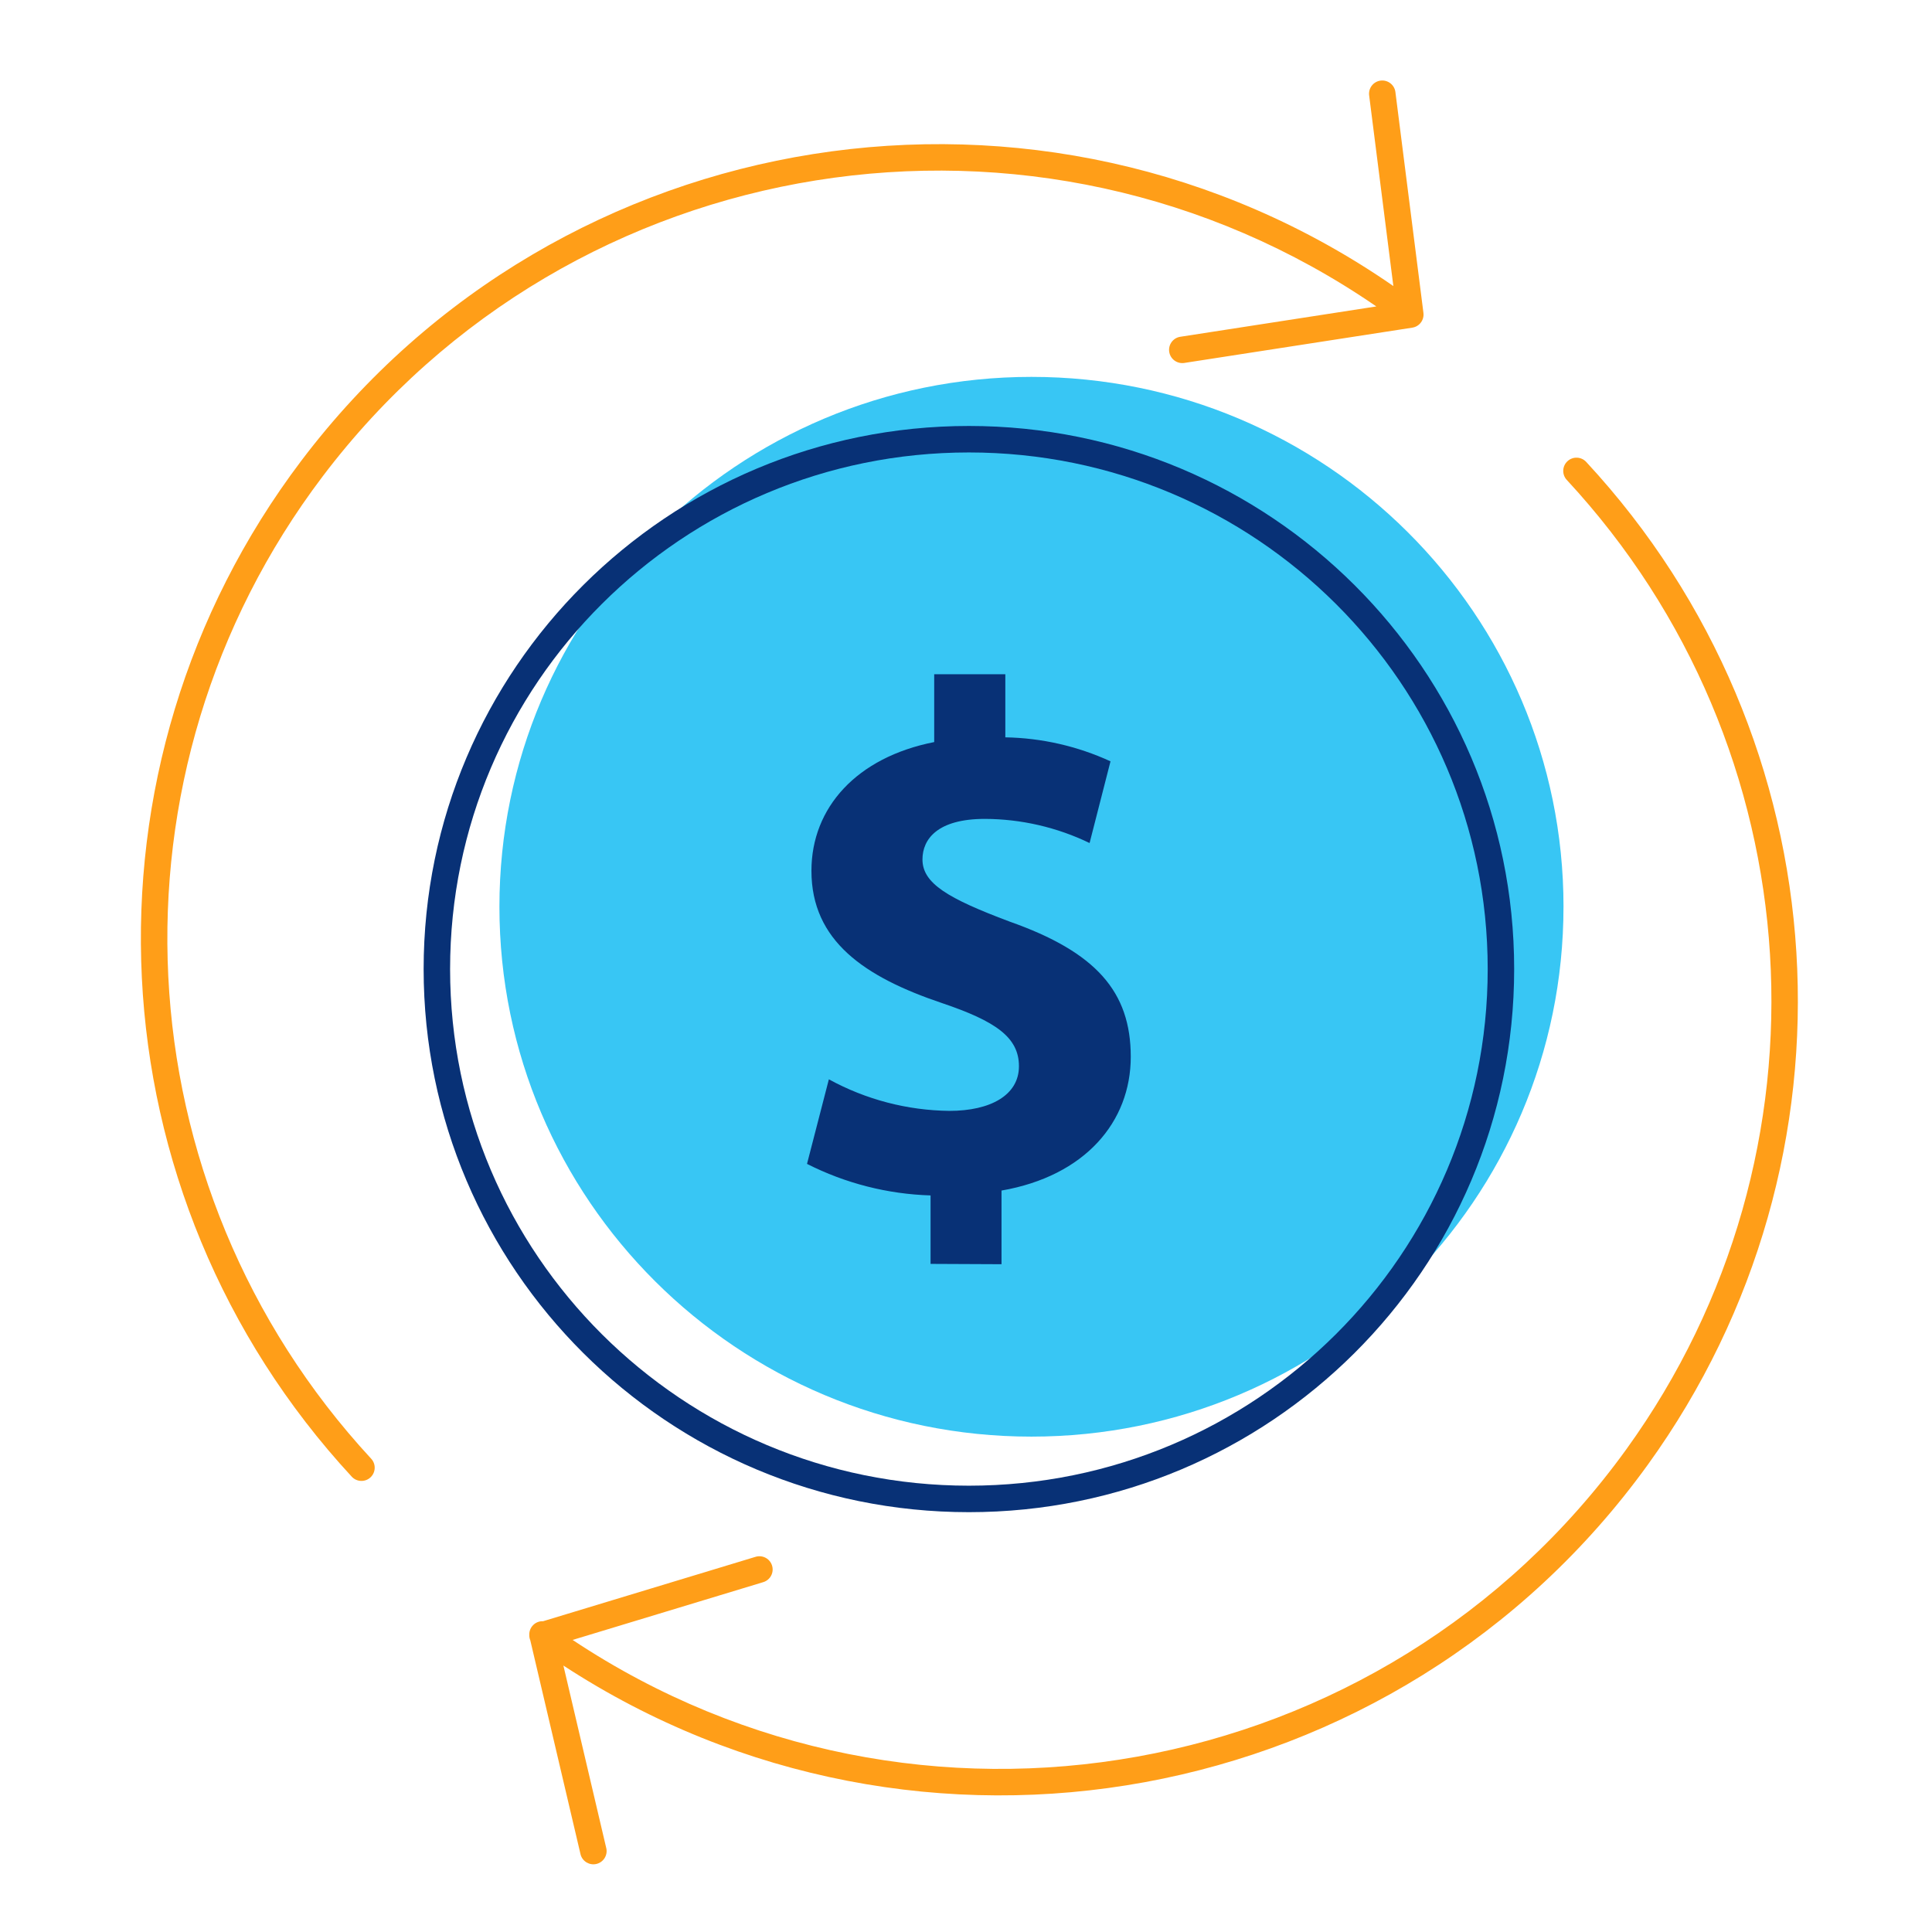
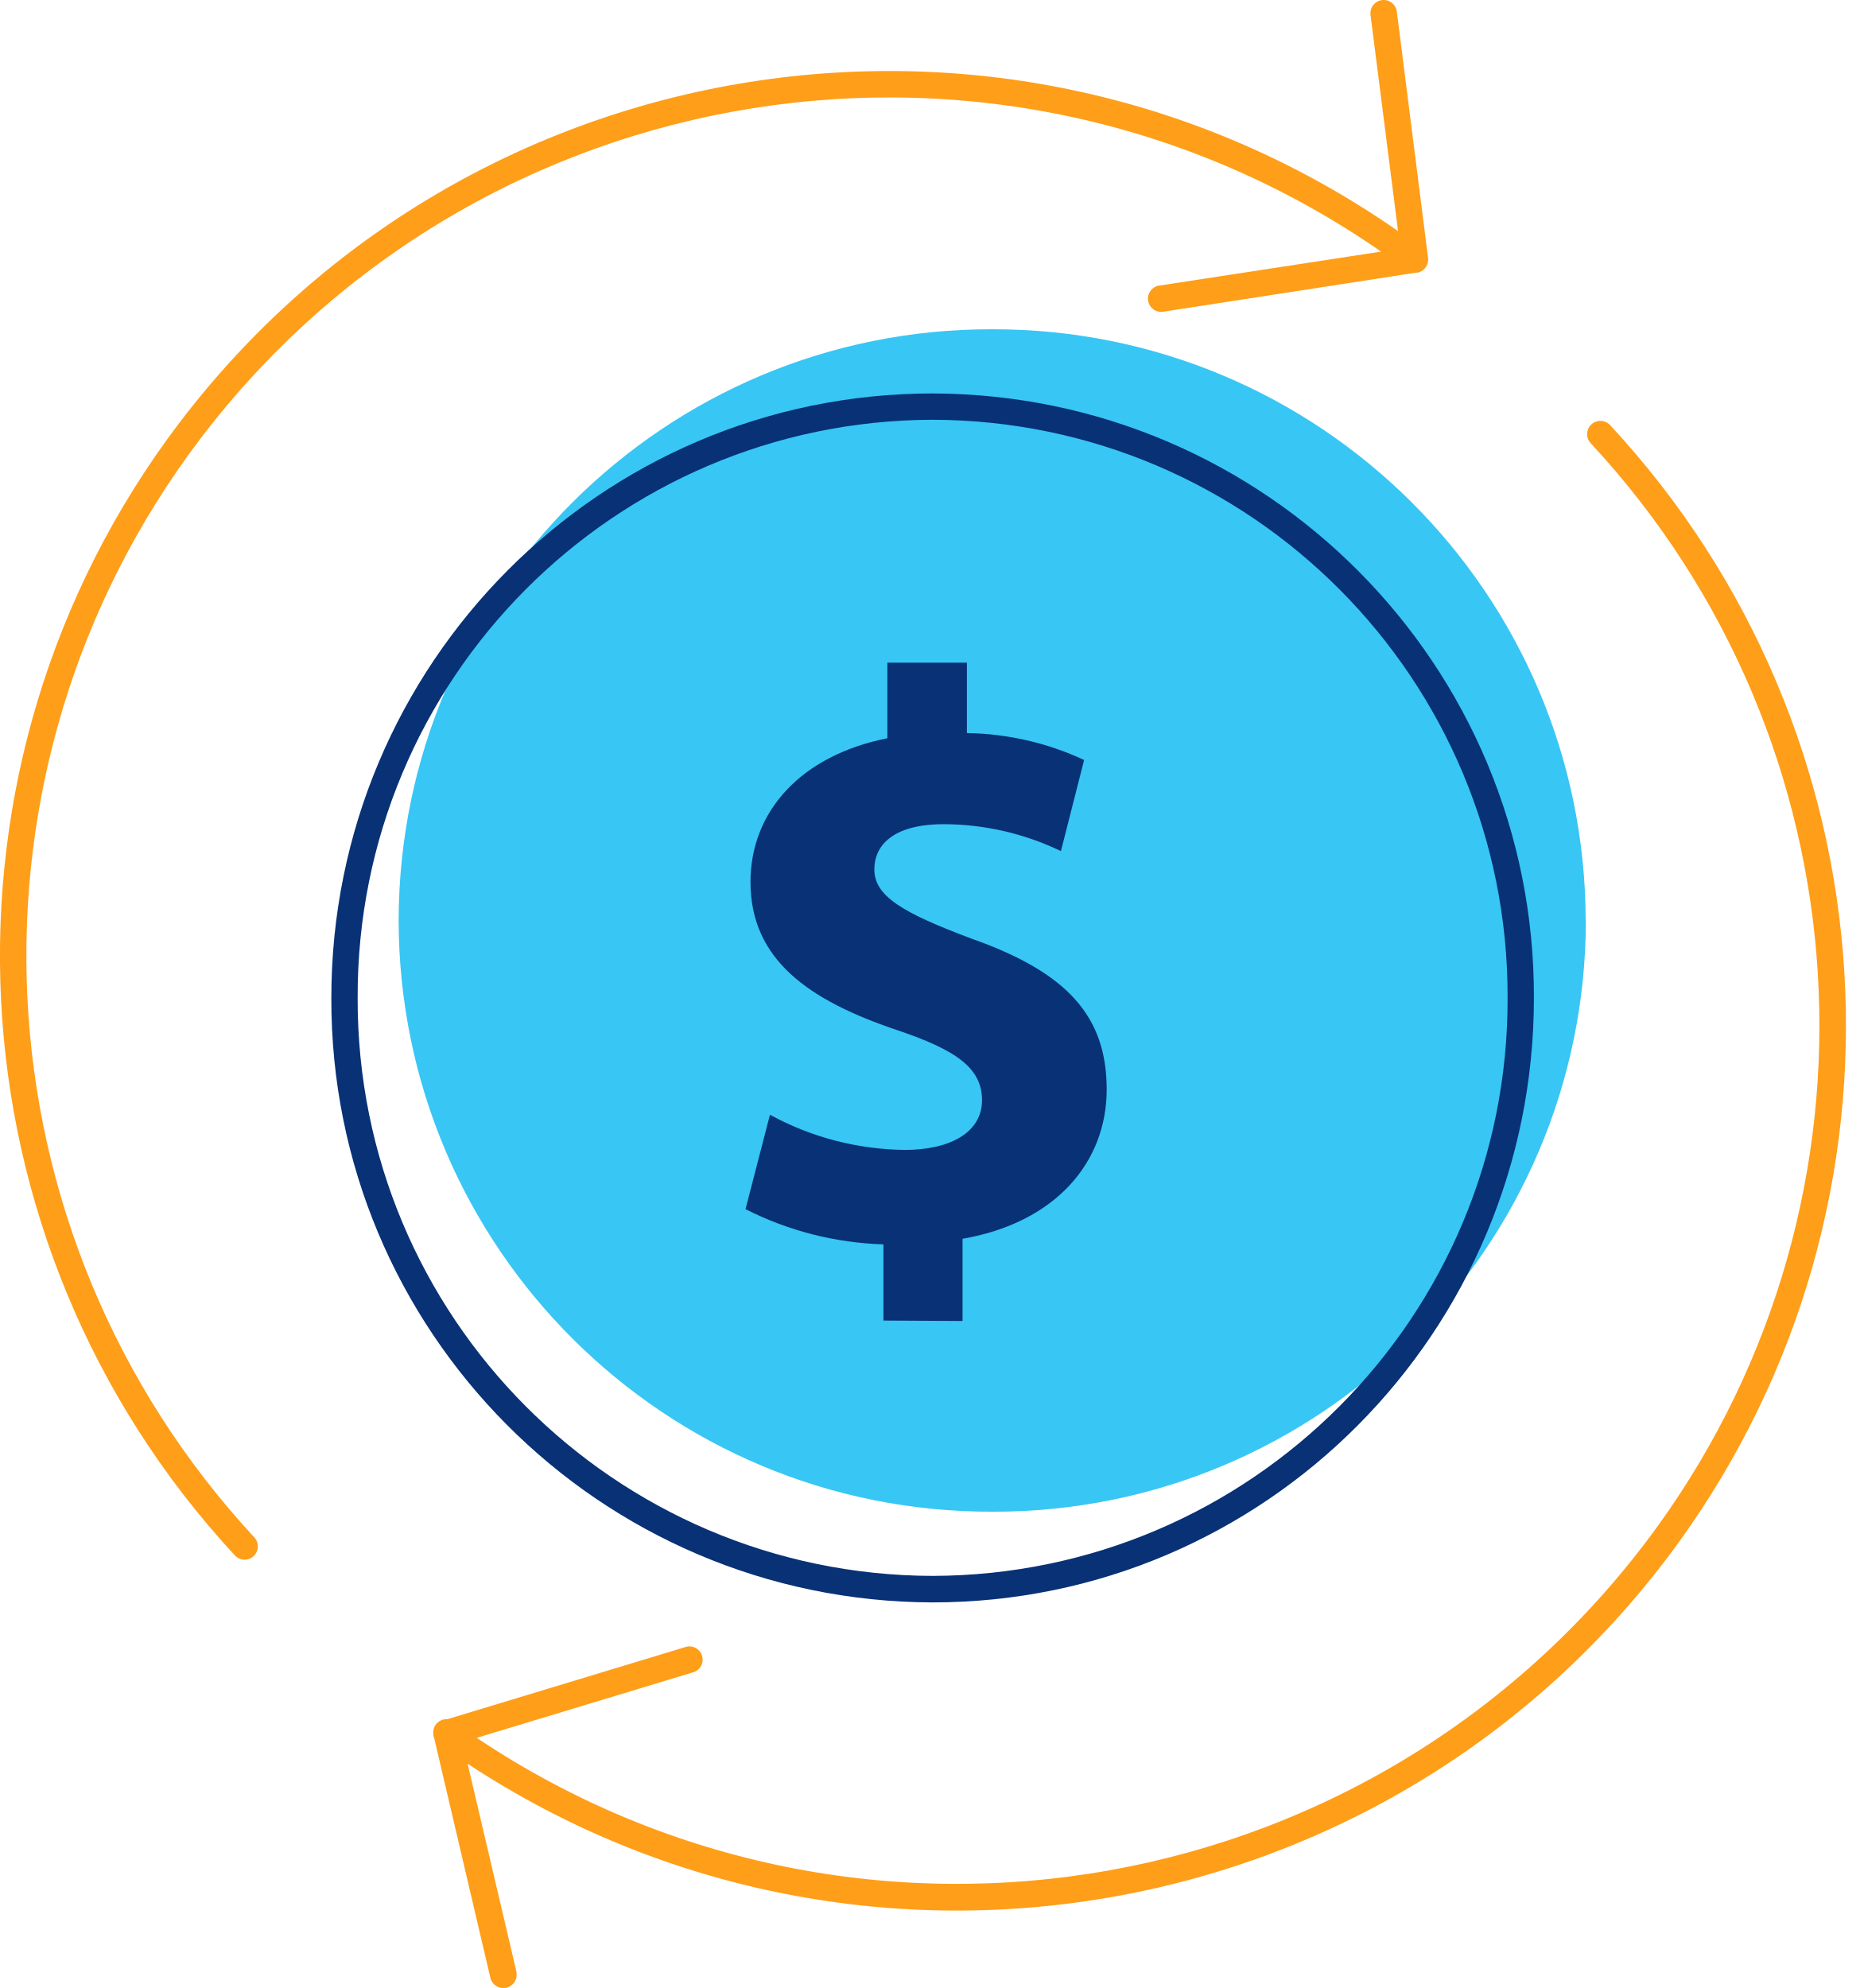
- <svg xmlns="http://www.w3.org/2000/svg" id="icon-business-cost-control-dollar" viewBox="0 0 96 96">
-   <path d="M77.689 45.056c0 14.541-11.836 26.329-26.437 26.329-14.6 0-26.436-11.788-26.436-26.329 0-14.54 11.836-26.329 26.436-26.329S77.69 30.515 77.69 45.057Z" class="-path--shadow" fill="#38C6F4" />
-   <path fill-rule="evenodd" d="M22.365 48.152c0-14.175 11.54-25.67 25.779-25.67 14.24 0 25.779 11.495 25.779 25.67 0 14.176-11.54 25.671-25.78 25.671-14.239 0-25.778-11.495-25.778-25.67Zm25.779-26.986c-14.961 0-27.094 12.08-27.094 26.986 0 14.907 12.133 26.987 27.094 26.987 14.96 0 27.094-12.08 27.094-26.987 0-14.906-12.133-26.986-27.094-26.986ZM46.239 59.4v3.402l3.526.016v-3.66c4.148-.722 6.422-3.41 6.422-6.648 0-3.237-1.731-5.204-6.02-6.717-3.07-1.152-4.33-1.897-4.33-3.088 0-1.004.74-2.015 3.102-2.015 1.802.007 3.58.417 5.202 1.2l1.039-4.06a13.054 13.054 0 0 0-5.226-1.192v-3.135H46.42v3.37c-3.856.76-6.1 3.26-6.1 6.396 0 3.48 2.63 5.275 6.494 6.576 2.668.902 3.817 1.701 3.817 3.136 0 1.434-1.41 2.218-3.455 2.218a12.774 12.774 0 0 1-5.99-1.568L40.1 57.833a14.567 14.567 0 0 0 6.14 1.567Z" class="-path--primary" fill="#083176" />
-   <path fill-rule="evenodd" d="M68.602 4.005c.36-.045.69.21.735.57l1.39 10.952v.004a.658.658 0 0 1-.549.75L58.83 18.037a.658.658 0 0 1-.201-1.3l9.76-1.51c-16.817-11.57-39.957-7.954-52.365 8.456-11.128 14.715-10.11 35.247 2.42 48.8a.657.657 0 1 1-.966.892C4.516 59.356 3.462 38.114 14.975 22.89c12.86-17.006 36.86-20.727 54.26-8.676L68.032 4.74a.658.658 0 0 1 .57-.735Zm9.285 18.912a.658.658 0 0 1 .93.035C91.59 36.726 92.872 57.55 81.883 72.776 69.445 90.01 45.644 94.29 27.995 82.76l2.136 9.097a.658.658 0 0 1-1.28.3l-2.501-10.65a.658.658 0 0 1-.05-.27.658.658 0 0 1 .687-.68l10.538-3.194a.658.658 0 1 1 .381 1.259l-9.453 2.865c17.09 11.36 40.278 7.265 52.364-9.48 10.623-14.718 9.384-34.846-2.965-48.16a.658.658 0 0 1 .035-.93Z" class="-path--secondary" fill="#FF9E18" />
+ <svg xmlns="http://www.w3.org/2000/svg" id="icon-business-cost-control-dollar" viewBox="0 0 90 96">
+   <path class="-path--shadow" fill="#38C6F4" fill-rule="nonzero" d="M76.58 44.45A28.6 28.6 0 0 1 47.91 73a28.6 28.6 0 0 1-28.66-28.55A28.6 28.6 0 0 1 47.9 15.9a28.61 28.61 0 0 1 28.67 28.55Z" />
+   <path class="-path--secondary" fill="#FF9E18" d="M68.42 13.17c.05 0 .08-.02.12-.03a.64.64 0 0 0 .42-.68L67.45.56a.64.64 0 1 0-1.27.16l1.33 10.44a43.02 43.02 0 0 0-58.88 9.3 42.6 42.6 0 0 0 2.71 54.65.64.64 0 0 0 .94-.87 41.32 41.32 0 0 1-2.63-53.02 41.74 41.74 0 0 1 57.04-9.07L55.92 13.8a.64.64 0 0 0 .2 1.26l12.3-1.9ZM24.94 95.22l-2.36-10.05a43.01 43.01 0 0 0 58.49-10.7 42.6 42.6 0 0 0-3.32-53.94.64.64 0 0 0-.94.87 41.32 41.32 0 0 1 3.22 52.32 41.74 41.74 0 0 1-57.01 10.2l10.4-3.15a.64.64 0 1 0-.37-1.22L21.6 83.02a.64.64 0 0 0-.68.66c0 .1.01.19.05.27l2.71 11.56a.64.64 0 1 0 1.25-.3Z" />
+   <path class="-path--primary" fill="#083176" fill-rule="nonzero" d="M74.07 48.19c0 16.12-13 29.19-29.04 29.19A29.11 29.11 0 0 1 16 48.18C16 32.08 29 19 45.03 19a29.11 29.11 0 0 1 29.04 29.19Zm-1.27 0a27.84 27.84 0 0 0-27.77-27.92A27.84 27.84 0 0 0 17.27 48.2 27.84 27.84 0 0 0 45.03 76.1 27.84 27.84 0 0 0 72.8 48.19Zm-30.14 11.9a15.8 15.8 0 0 1-6.66-1.7l1.18-4.56c1.99 1.09 4.22 1.67 6.5 1.7 2.21 0 3.74-.85 3.74-2.4 0-1.56-1.25-2.43-4.14-3.4-4.2-1.42-7.04-3.37-7.04-7.14 0-3.4 2.43-6.11 6.61-6.94V32h3.84v3.4c1.95.03 3.88.47 5.66 1.3l-1.12 4.4a13.08 13.08 0 0 0-5.65-1.3c-2.56 0-3.36 1.1-3.36 2.18 0 1.3 1.37 2.1 4.7 3.35 4.65 1.64 6.52 3.77 6.52 7.28 0 3.51-2.46 6.43-6.96 7.21v3.97l-3.82-.02v-3.69Z" />
</svg>
